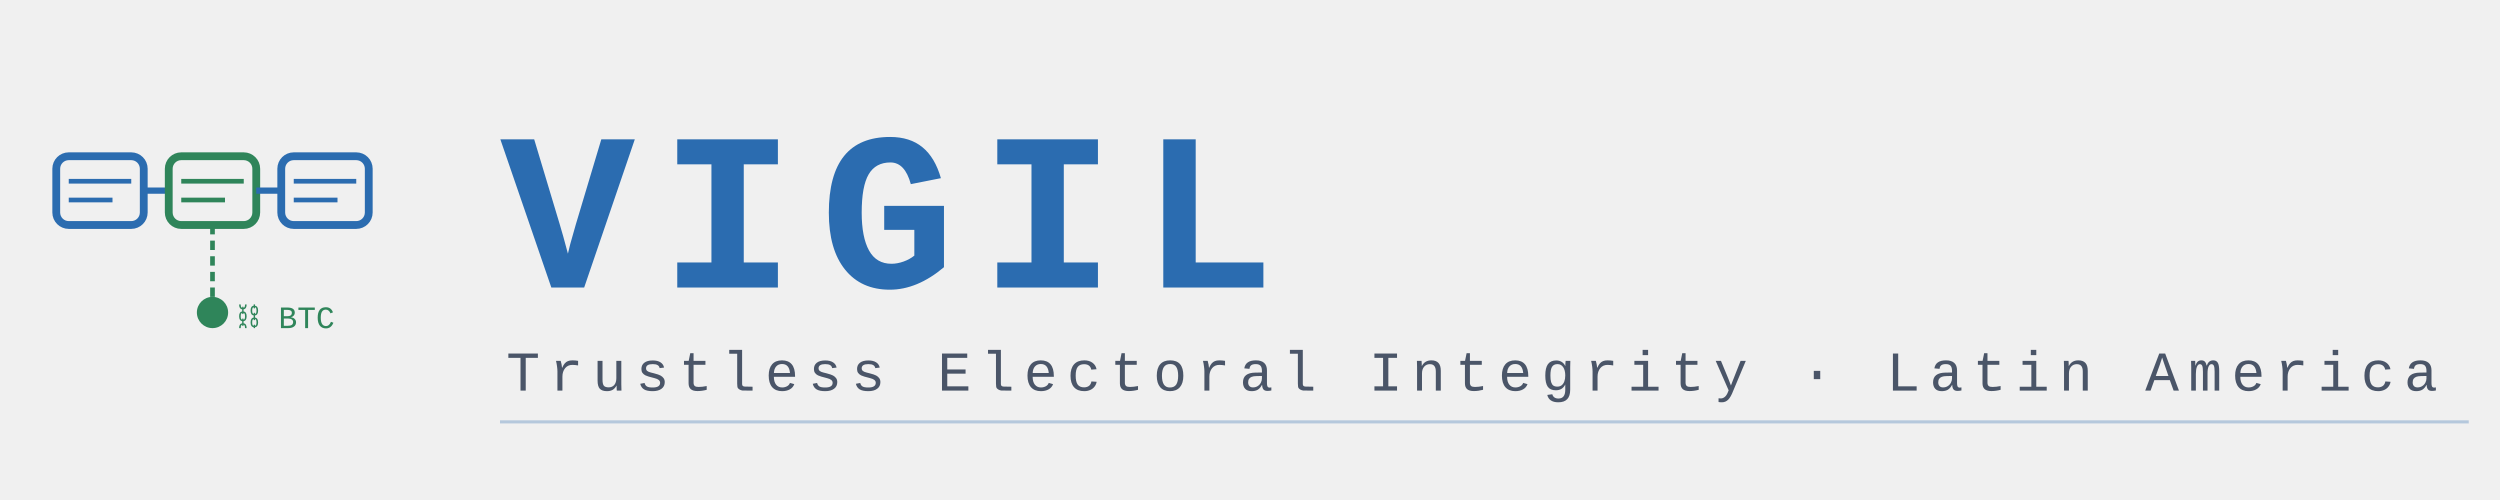
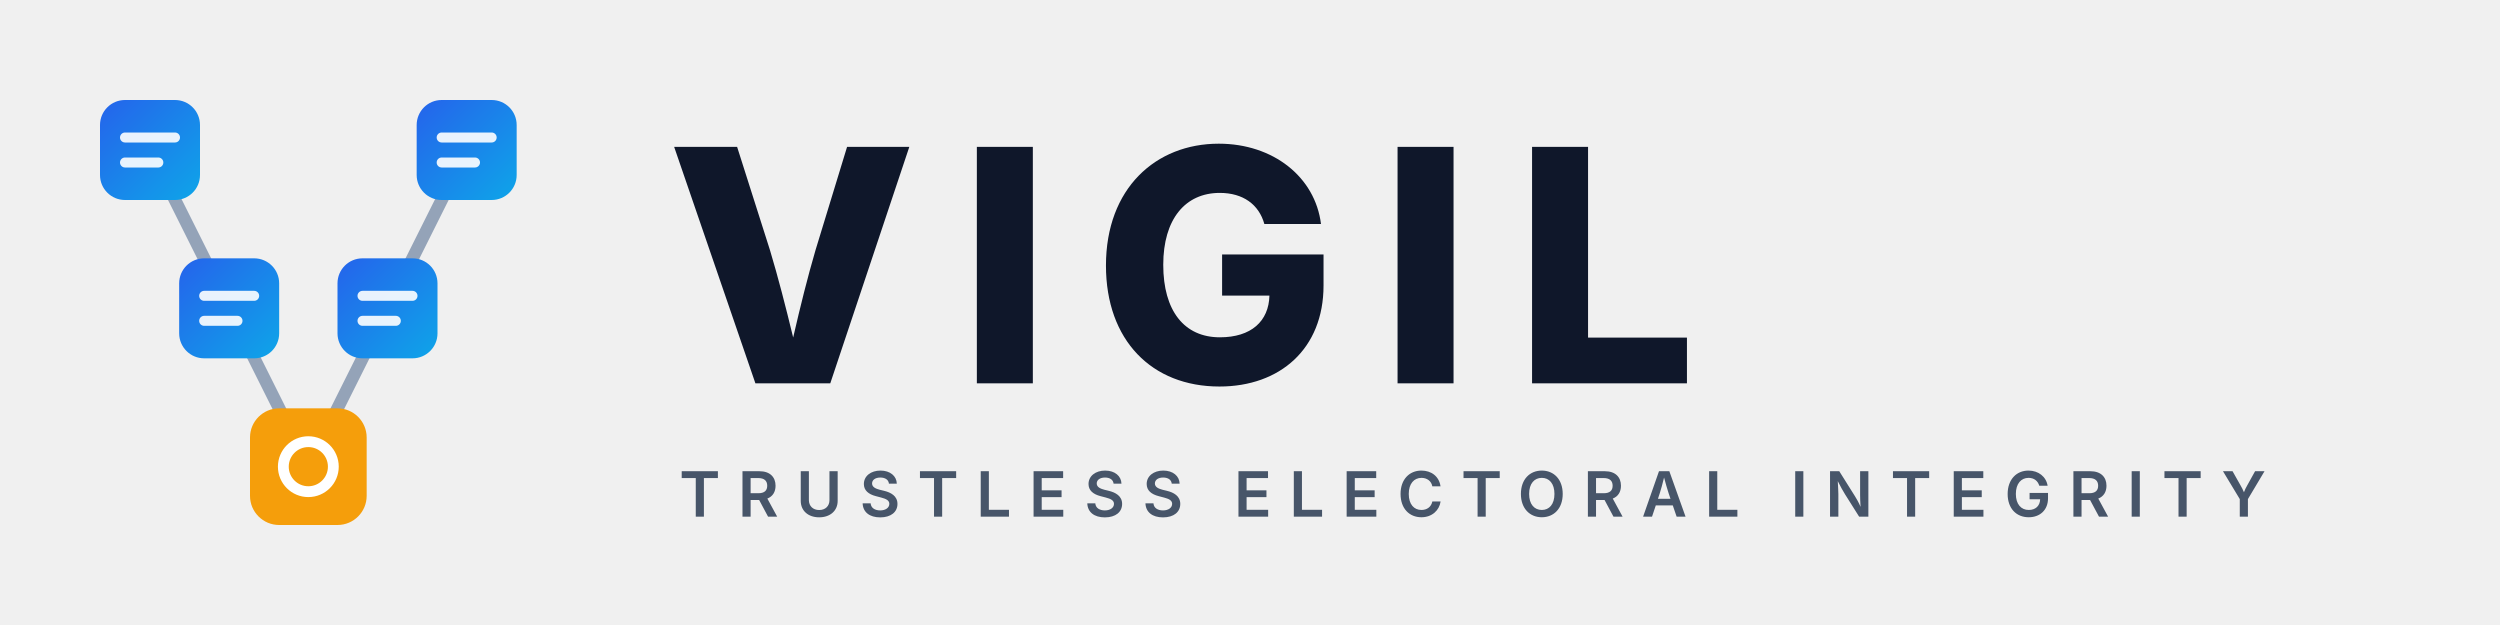
- <svg xmlns="http://www.w3.org/2000/svg" viewBox="0 0 800 160" width="800" height="160">
+ <svg xmlns="http://www.w3.org/2000/svg" viewBox="0 0 600 150" width="600" height="150" role="img" aria-labelledby="t">
  <defs>
-     <style>
-       .title { font-family: 'Courier New', Courier, monospace; font-weight: 700; font-size: 72px; fill: #2b6cb0; letter-spacing: 8px; }
-       .subtitle { font-family: 'Courier New', Courier, monospace; font-weight: 400; font-size: 18px; fill: #4a5568; letter-spacing: 3px; }
-       .chain { fill: none; stroke: #2b6cb0; stroke-width: 3; stroke-linecap: round; }
-       .chain-link { fill: none; stroke: #2b6cb0; stroke-width: 3; }
-       .accent { fill: #2f855a; }
-     </style>
+     <linearGradient id="blk" x1="0" y1="0" x2="1" y2="1">
+       <stop offset="0" stop-color="#2563EB" />
+       <stop offset="1" stop-color="#0EA5E9" />
+     </linearGradient>
  </defs>
-   <g transform="translate(18, 30)">
-     <rect x="0" y="20" width="28" height="22" rx="4" fill="none" stroke="#2b6cb0" stroke-width="2.5" />
-     <line x1="4" y1="28" x2="24" y2="28" stroke="#2b6cb0" stroke-width="1.5" />
-     <line x1="4" y1="34" x2="18" y2="34" stroke="#2b6cb0" stroke-width="1.5" />
-     <line x1="28" y1="31" x2="36" y2="31" stroke="#2b6cb0" stroke-width="2" />
-     <rect x="36" y="20" width="28" height="22" rx="4" fill="none" stroke="#2f855a" stroke-width="2.5" />
-     <line x1="40" y1="28" x2="60" y2="28" stroke="#2f855a" stroke-width="1.5" />
-     <line x1="40" y1="34" x2="54" y2="34" stroke="#2f855a" stroke-width="1.5" />
-     <line x1="64" y1="31" x2="72" y2="31" stroke="#2b6cb0" stroke-width="2" />
-     <rect x="72" y="20" width="28" height="22" rx="4" fill="none" stroke="#2b6cb0" stroke-width="2.5" />
-     <line x1="76" y1="28" x2="96" y2="28" stroke="#2b6cb0" stroke-width="1.5" />
-     <line x1="76" y1="34" x2="90" y2="34" stroke="#2b6cb0" stroke-width="1.5" />
-     <circle cx="50" cy="70" r="5" fill="#2f855a" />
-     <line x1="50" y1="42" x2="50" y2="65" stroke="#2f855a" stroke-width="1.5" stroke-dasharray="3,2" />
-     <text x="58" y="75" font-family="Courier New, monospace" font-size="10" fill="#2f855a">⛓ BTC</text>
+   <g transform="translate(14 14)">
+     <g stroke="#94A3B8" stroke-width="3" stroke-linecap="round">
+       <line x1="22" y1="22" x2="41" y2="60" />
+       <line x1="41" y1="60" x2="60" y2="98" />
+       <line x1="60" y1="98" x2="79" y2="60" />
+       <line x1="79" y1="60" x2="98" y2="22" />
+     </g>
+     <g fill="url(#blk)">
+       <rect x="10" y="10" width="24" height="24" rx="6" />
+       <rect x="29" y="48" width="24" height="24" rx="6" />
+       <rect x="67" y="48" width="24" height="24" rx="6" />
+       <rect x="86" y="10" width="24" height="24" rx="6" />
+     </g>
+     <g stroke="#FFFFFF" stroke-width="2.4" stroke-linecap="round" opacity="0.9">
+       <line x1="16" y1="19" x2="28" y2="19" />
+       <line x1="16" y1="25" x2="24" y2="25" />
+       <line x1="35" y1="57" x2="47" y2="57" />
+       <line x1="35" y1="63" x2="43" y2="63" />
+       <line x1="73" y1="57" x2="85" y2="57" />
+       <line x1="73" y1="63" x2="81" y2="63" />
+       <line x1="92" y1="19" x2="104" y2="19" />
+       <line x1="92" y1="25" x2="100" y2="25" />
+     </g>
+     <rect x="46" y="84" width="28" height="28" rx="7" fill="#F59E0B" />
+     <circle cx="60" cy="98" r="6" fill="none" stroke="#FFFFFF" stroke-width="2.6" />
  </g>
-   <text x="160" y="92" class="title">VIGIL</text>
-   <text x="162" y="125" class="subtitle">Trustless Electoral Integrity · Latin America</text>
-   <line x1="160" y1="135" x2="790" y2="135" stroke="#2b6cb0" stroke-width="1" opacity="0.3" />
+   <text x="160" y="92" font-family="Inter, 'Segoe UI', 'Helvetica Neue', Arial, sans-serif" font-size="78" font-weight="800" letter-spacing="10" fill="#0F172A">VIGIL</text>
+   <text x="163" y="124" font-family="Inter, 'Segoe UI', 'Helvetica Neue', Arial, sans-serif" font-size="15" font-weight="600" letter-spacing="4.2" fill="#475569">TRUSTLESS ELECTORAL INTEGRITY</text>
</svg>
